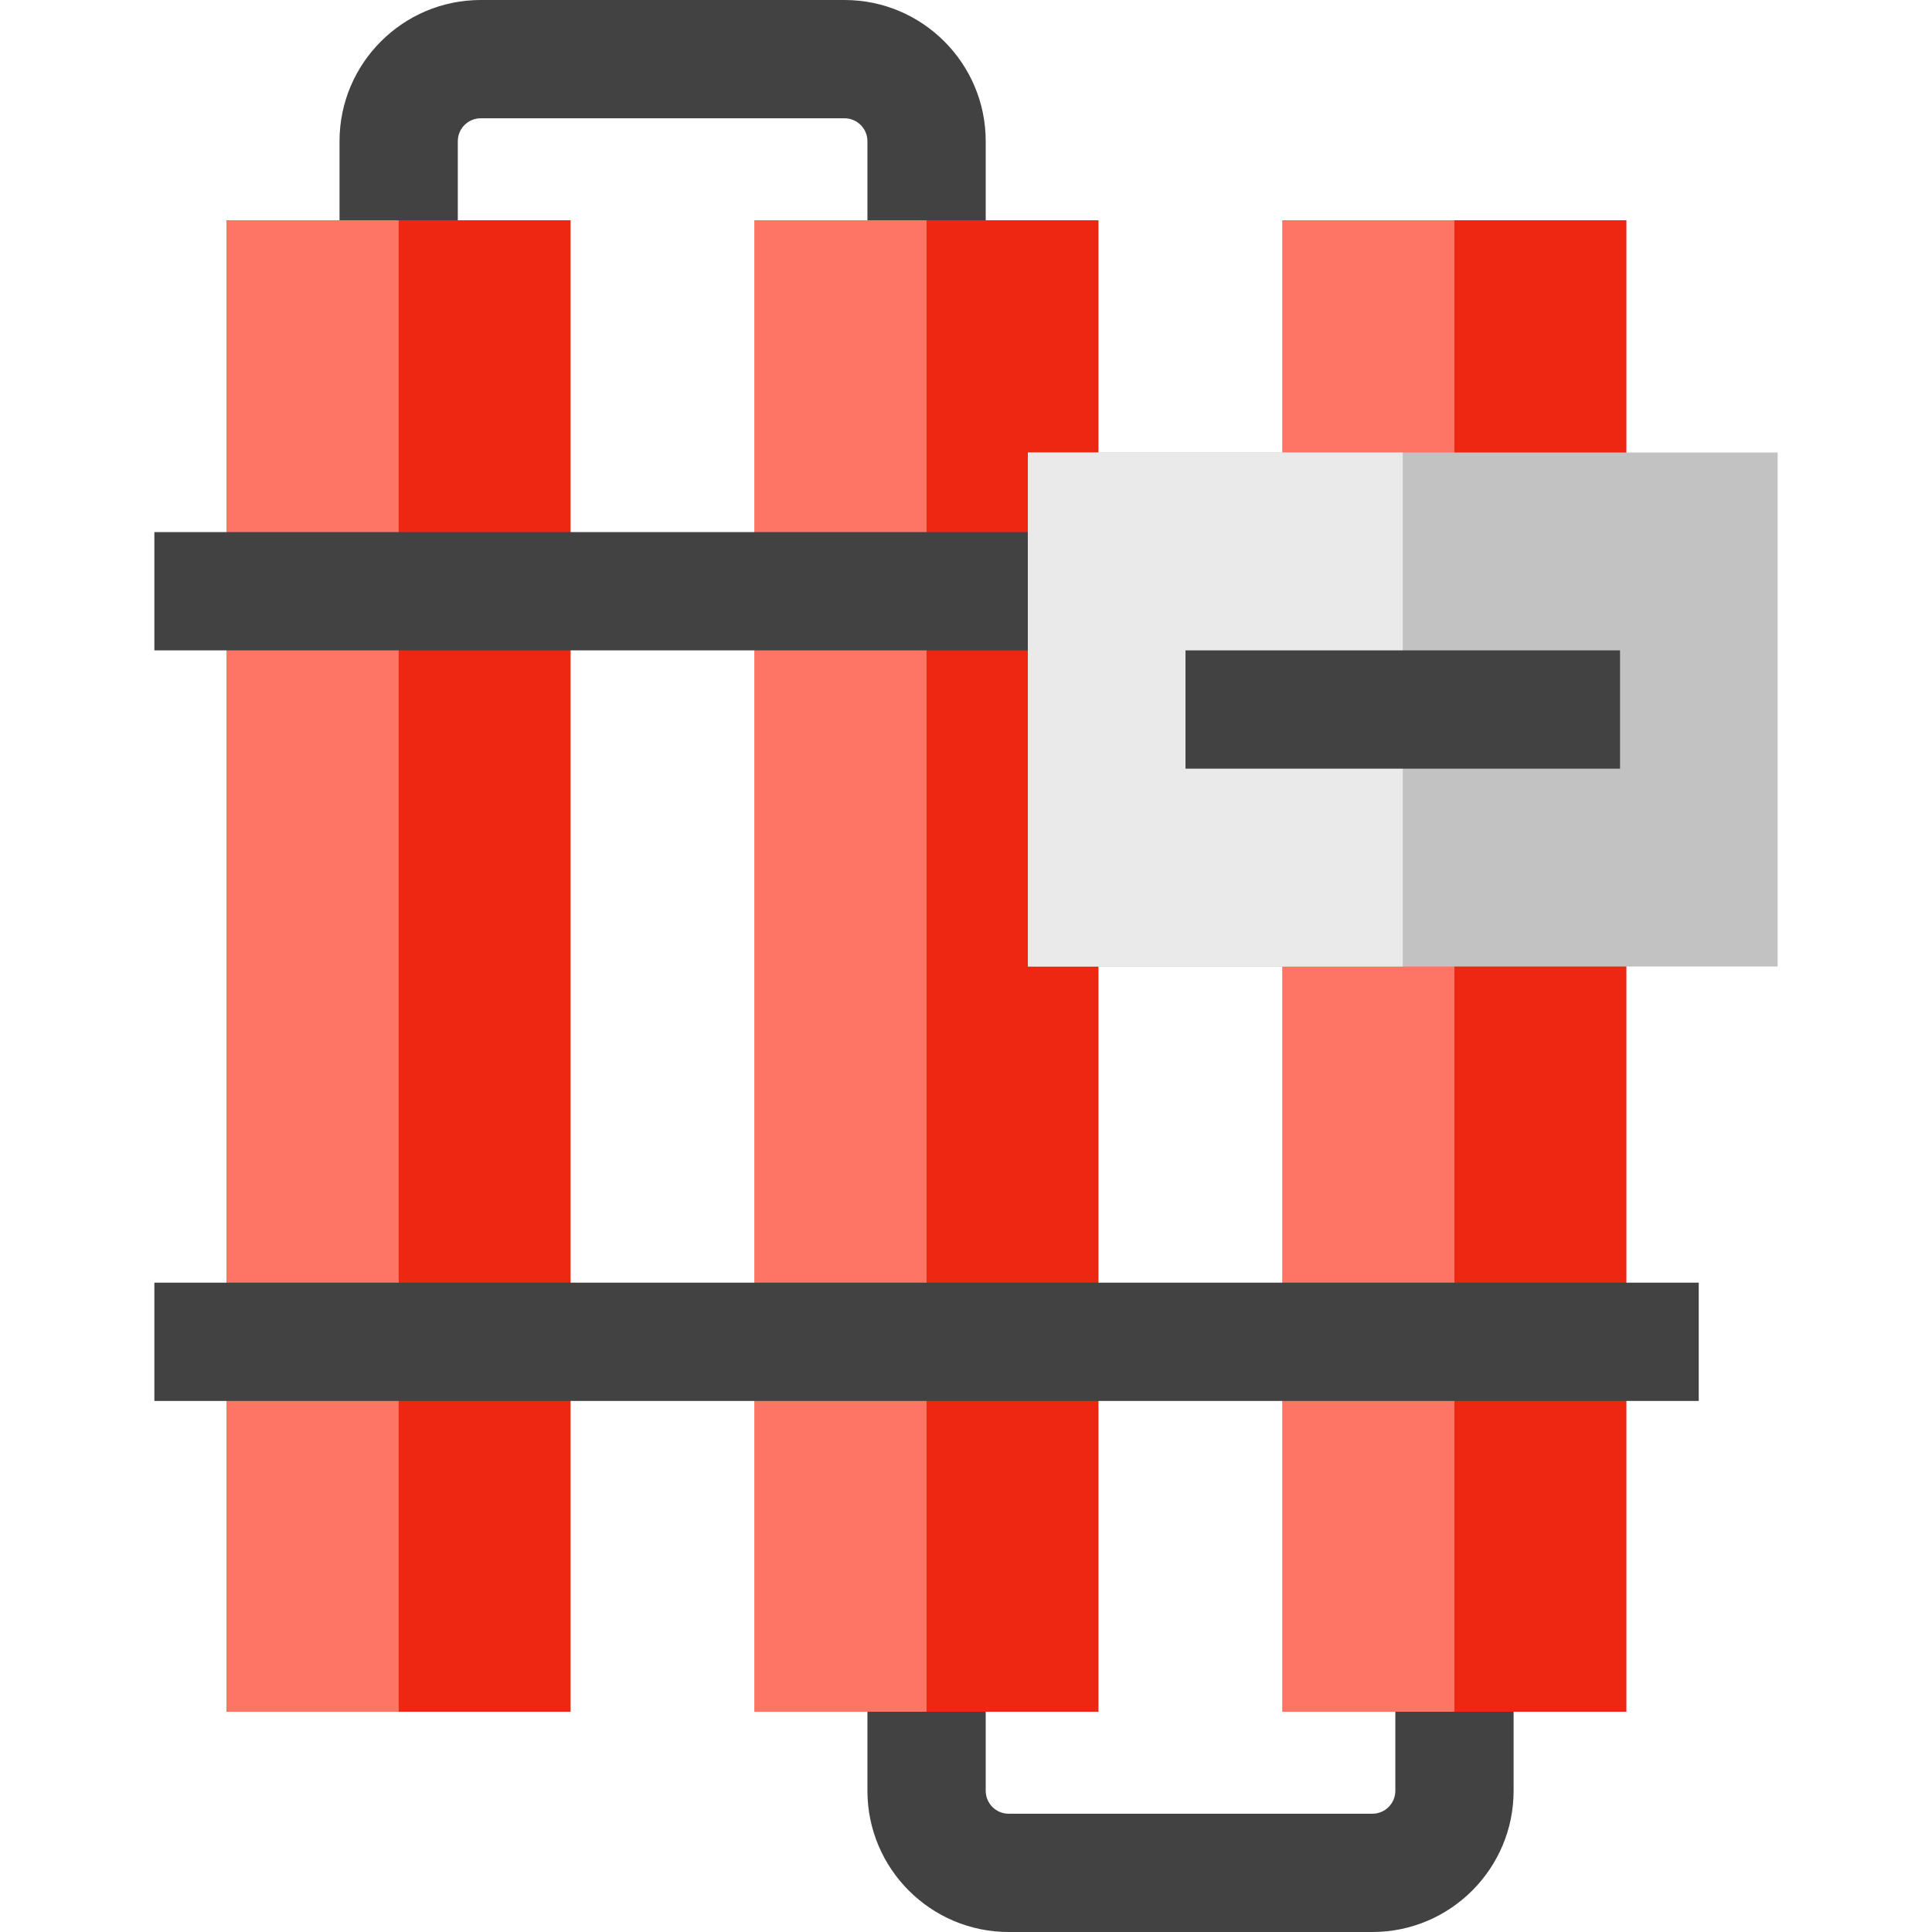
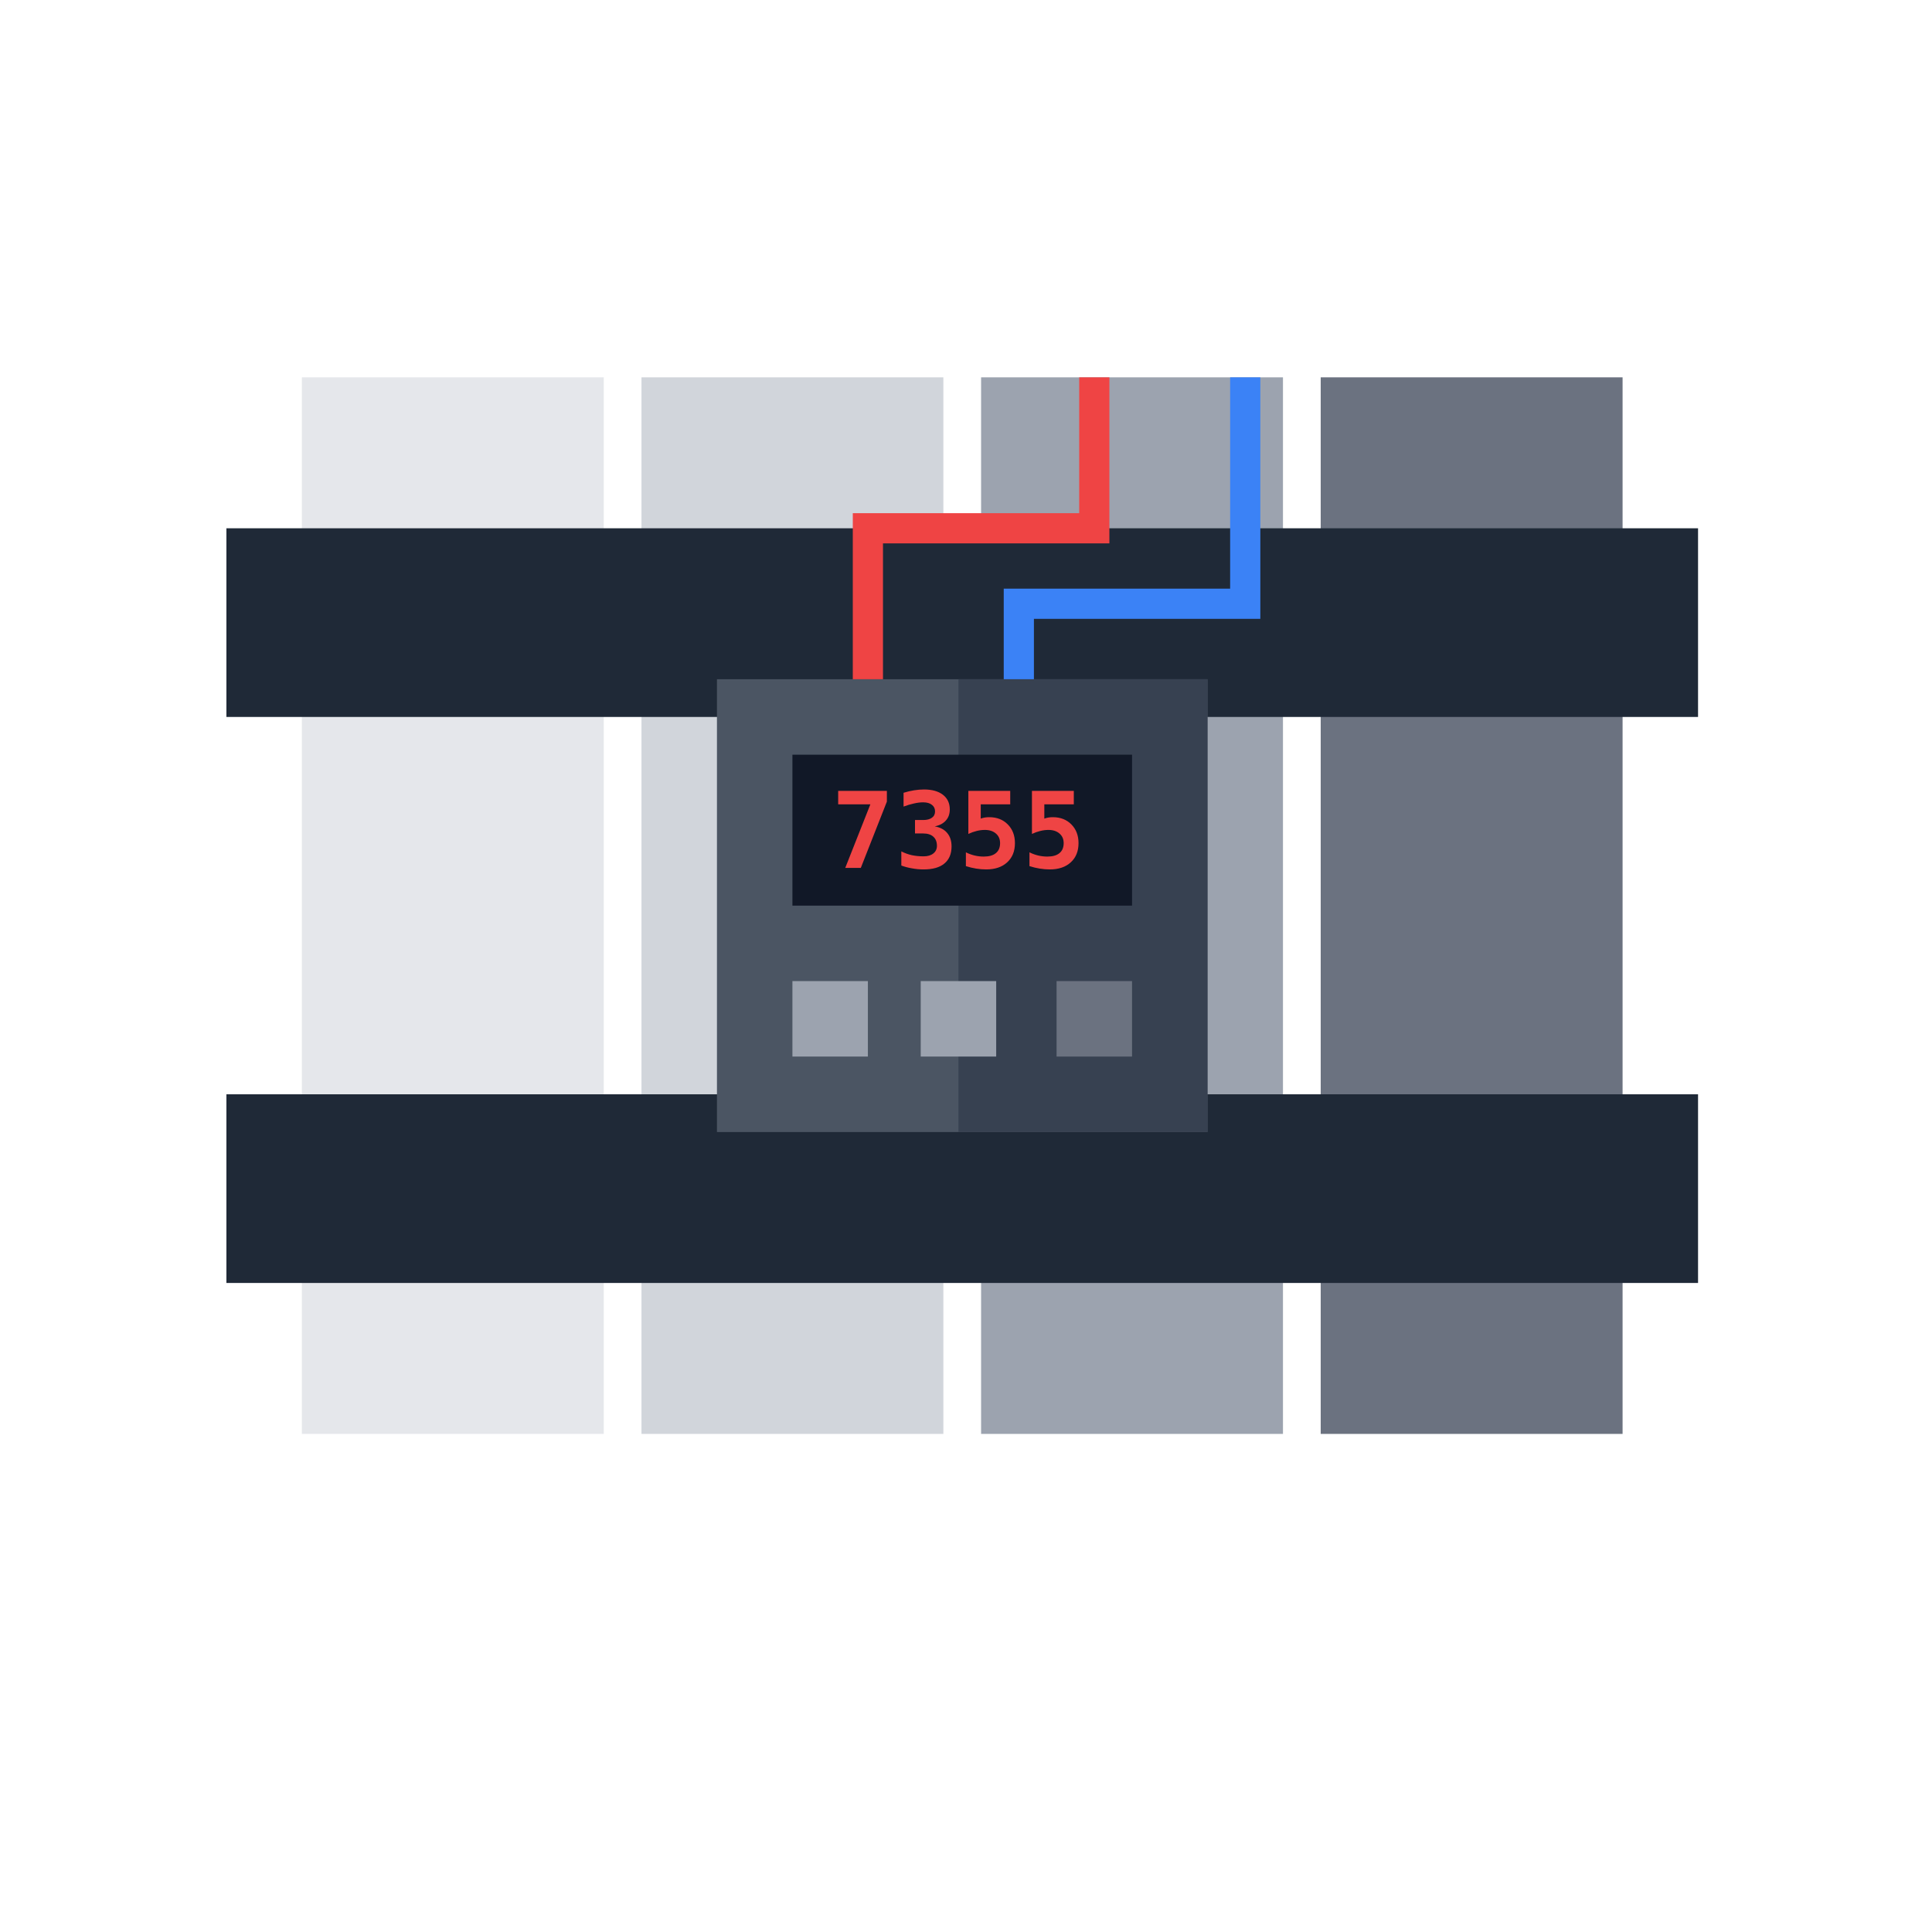
- <svg xmlns="http://www.w3.org/2000/svg" version="1.1" id="Layer_1" x="0px" y="0px" viewBox="0 0 512 512" style="enable-background:new 0 0 512 512;" xml:space="preserve">
-   <g>
-     <path style="fill:#424242;" d="M261.224,89.719h-31.347v-52.3c0-3.348-2.723-6.072-6.072-6.072h-96.409   c-3.348,0-6.072,2.723-6.072,6.072v52.3H89.978v-52.3C89.979,16.785,106.765,0,127.397,0h96.409   c20.633,0,37.419,16.785,37.419,37.419V89.719z" />
-     <path style="fill:#424242;" d="M363.704,512h-96.409c-20.633,0-37.418-16.785-37.418-37.419v-52.3h31.347v52.3   c0,3.348,2.723,6.072,6.072,6.072h96.409c3.348,0,6.072-2.723,6.072-6.072v-52.3h31.347v52.3   C401.122,495.215,384.336,512,363.704,512z" />
-   </g>
-   <g>
-     <rect x="199.983" y="58.372" style="fill:#EE2712;" width="91.126" height="395.254" />
-     <rect x="339.884" y="58.372" style="fill:#EE2712;" width="91.126" height="395.254" />
-   </g>
-   <rect x="339.884" y="58.372" style="fill:#FF7565;" width="45.563" height="395.254" />
-   <rect x="60.092" y="58.372" style="fill:#EE2712;" width="91.126" height="395.254" />
-   <g>
-     <rect x="60.092" y="58.372" style="fill:#FF7565;" width="45.563" height="395.254" />
-     <rect x="199.983" y="58.372" style="fill:#FF7565;" width="45.563" height="395.254" />
-   </g>
-   <g>
-     <rect x="40.908" y="141.009" style="fill:#424242;" width="330.836" height="31.347" />
-     <rect x="40.908" y="339.916" style="fill:#424242;" width="409.276" height="31.347" />
-   </g>
-   <rect x="272.394" y="119.923" style="fill:#C2C2C2;" width="198.698" height="136.213" />
-   <rect x="272.394" y="119.923" style="fill:#EAEAEA;" width="99.349" height="136.213" />
-   <rect x="314.169" y="172.356" style="fill:#424242;" width="115.158" height="31.347" />
+ <svg xmlns="http://www.w3.org/2000/svg" width="256" height="256" viewBox="0 0 256 256" fill="none">
+   <rect x="40" y="50" width="40" height="140" fill="#e5e7eb" />
+   <rect x="85" y="50" width="40" height="140" fill="#d1d5db" />
+   <rect x="130" y="50" width="40" height="140" fill="#9ca3af" />
+   <rect x="175" y="50" width="40" height="140" fill="#6b7280" />
+   <rect x="30" y="70" width="195" height="25" fill="#1f2937" />
+   <rect x="30" y="145" width="195" height="25" fill="#1f2937" />
+   <rect x="95" y="90" width="65" height="60" fill="#4b5563" />
+   <rect x="127" y="90" width="33" height="60" fill="#374151" />
+   <rect x="105" y="100" width="45" height="20" fill="#111827" />
+   <text x="127" y="115" font-family="monospace, sans-serif" font-size="14" fill="#ef4444" font-weight="bold" text-anchor="middle">7355</text>
+   <rect x="105" y="130" width="10" height="10" fill="#9ca3af" />
+   <rect x="122" y="130" width="10" height="10" fill="#9ca3af" />
+   <rect x="140" y="130" width="10" height="10" fill="#6b7280" />
+   <polyline points="115,90 115,70 145,70 145,50" fill="none" stroke="#ef4444" stroke-width="4" />
+   <polyline points="135,90 135,80 165,80 165,50" fill="none" stroke="#3b82f6" stroke-width="4" />
</svg>
